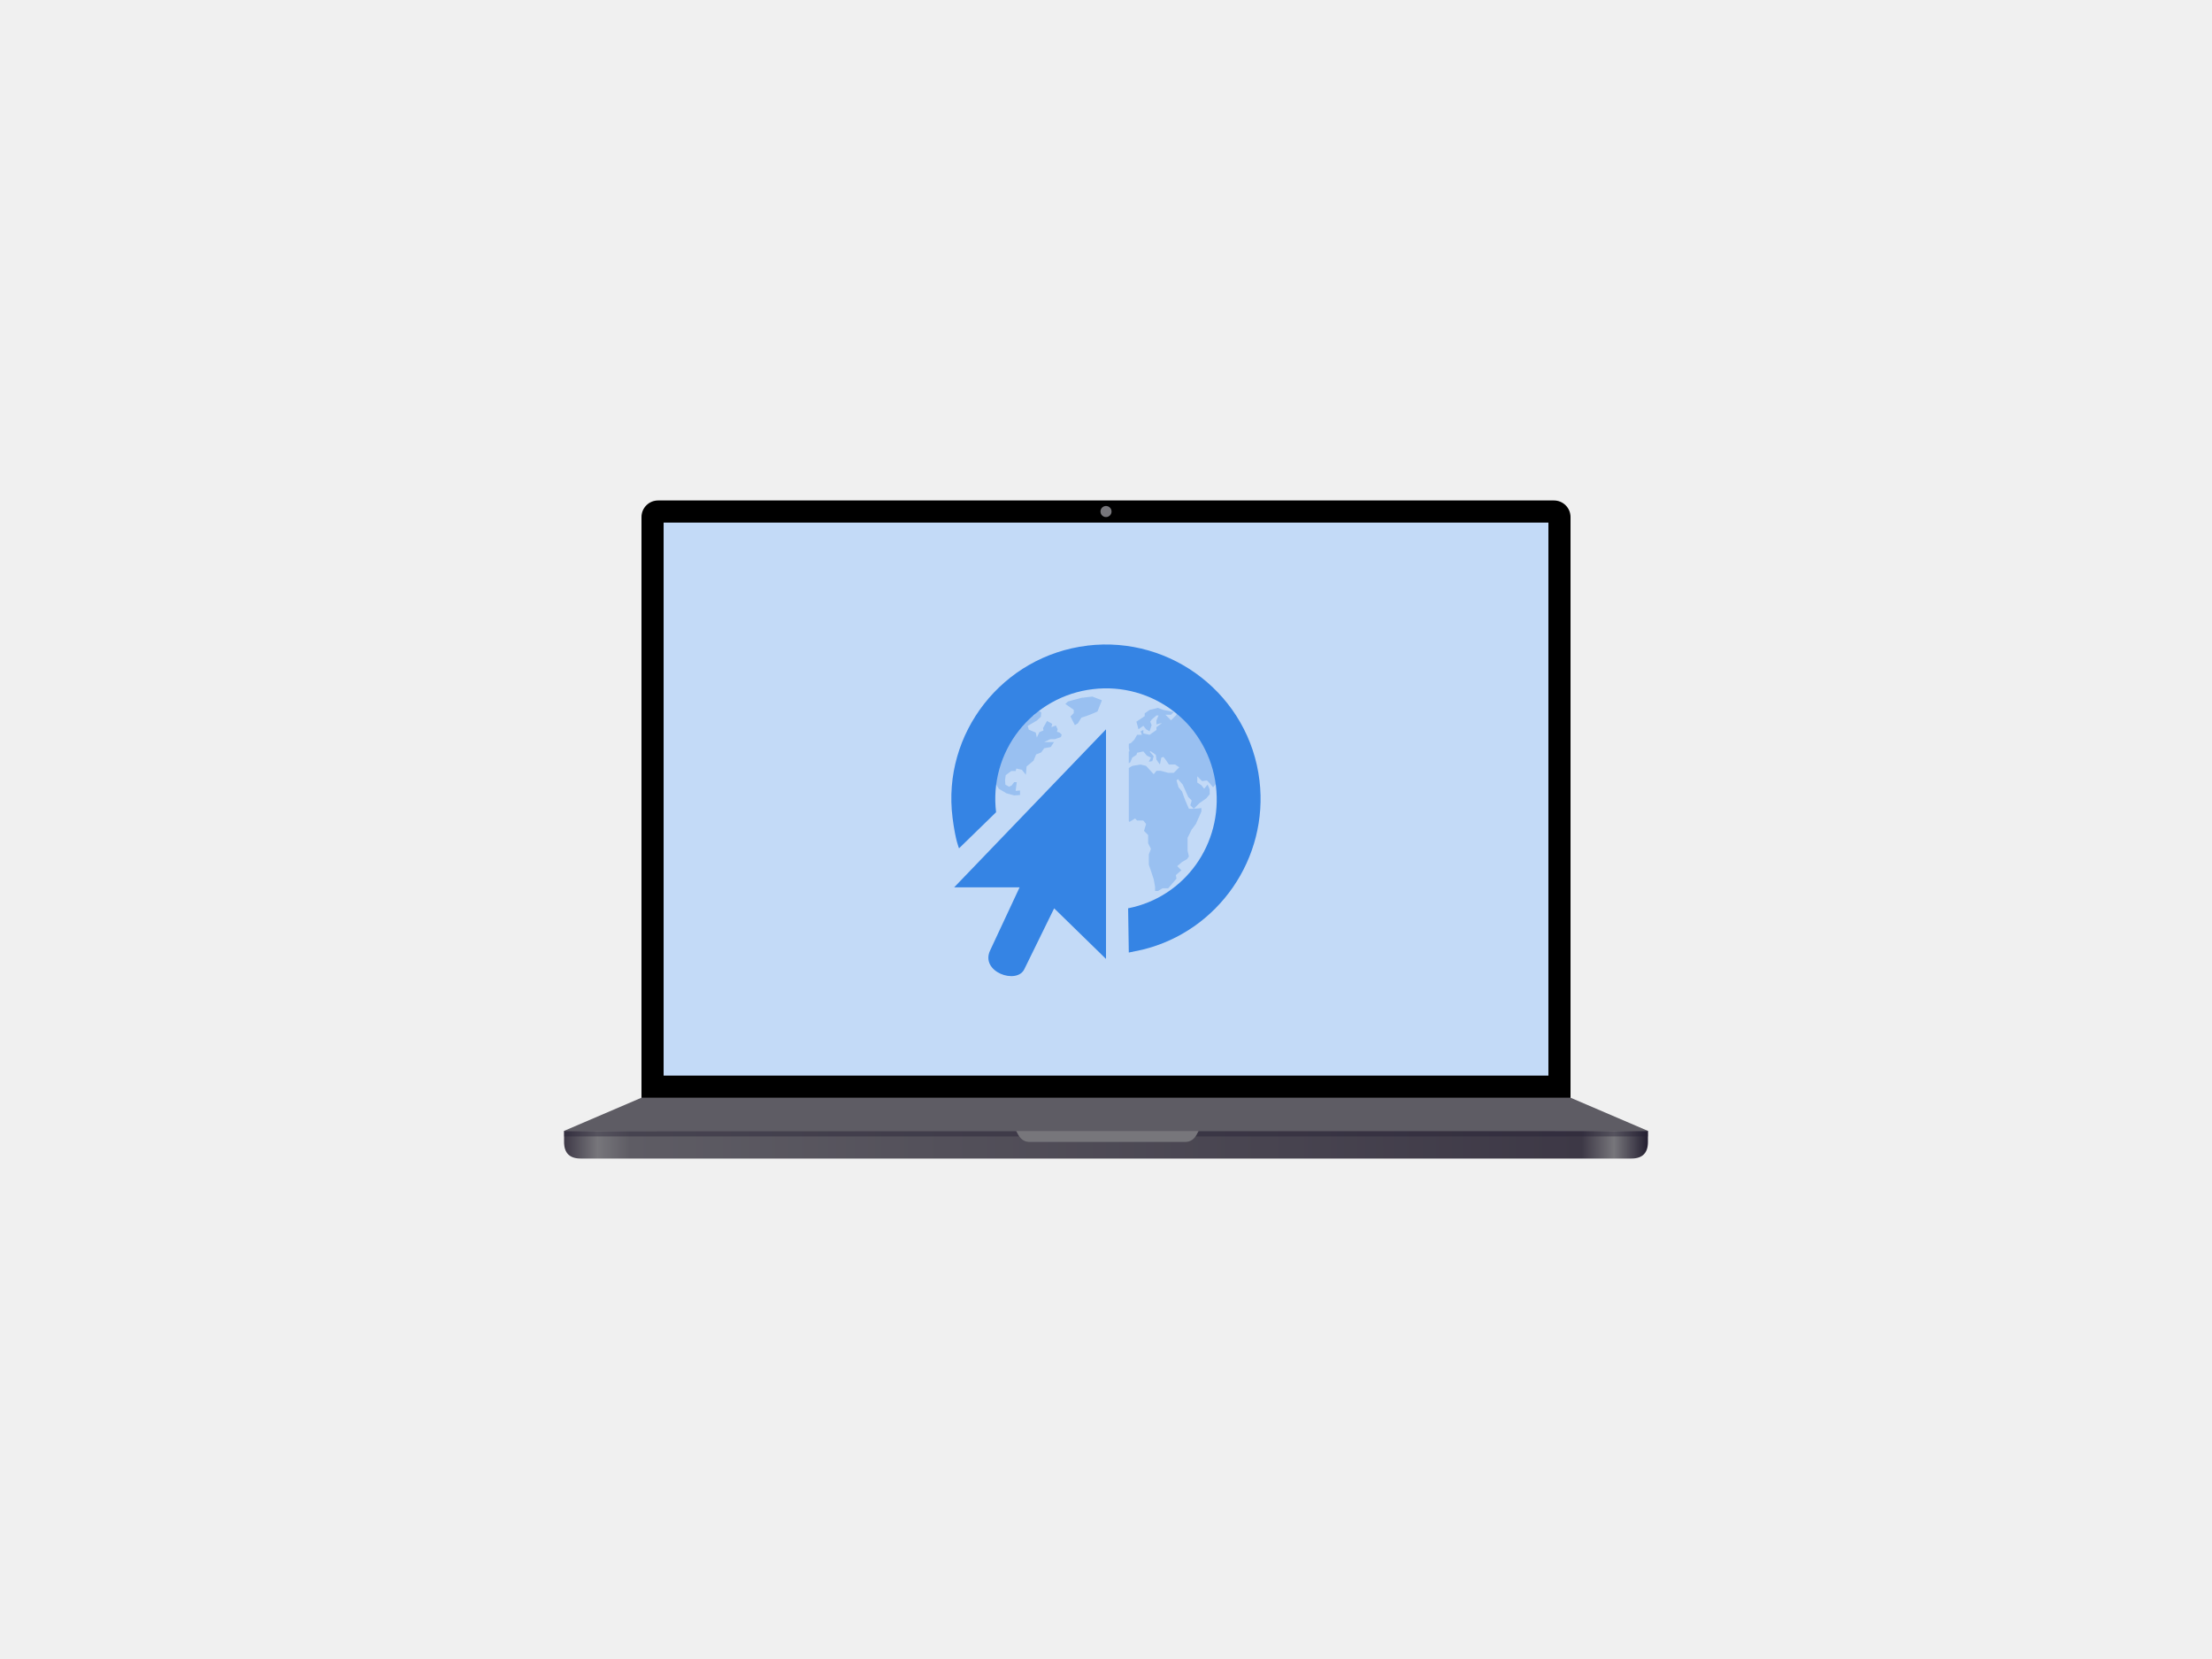
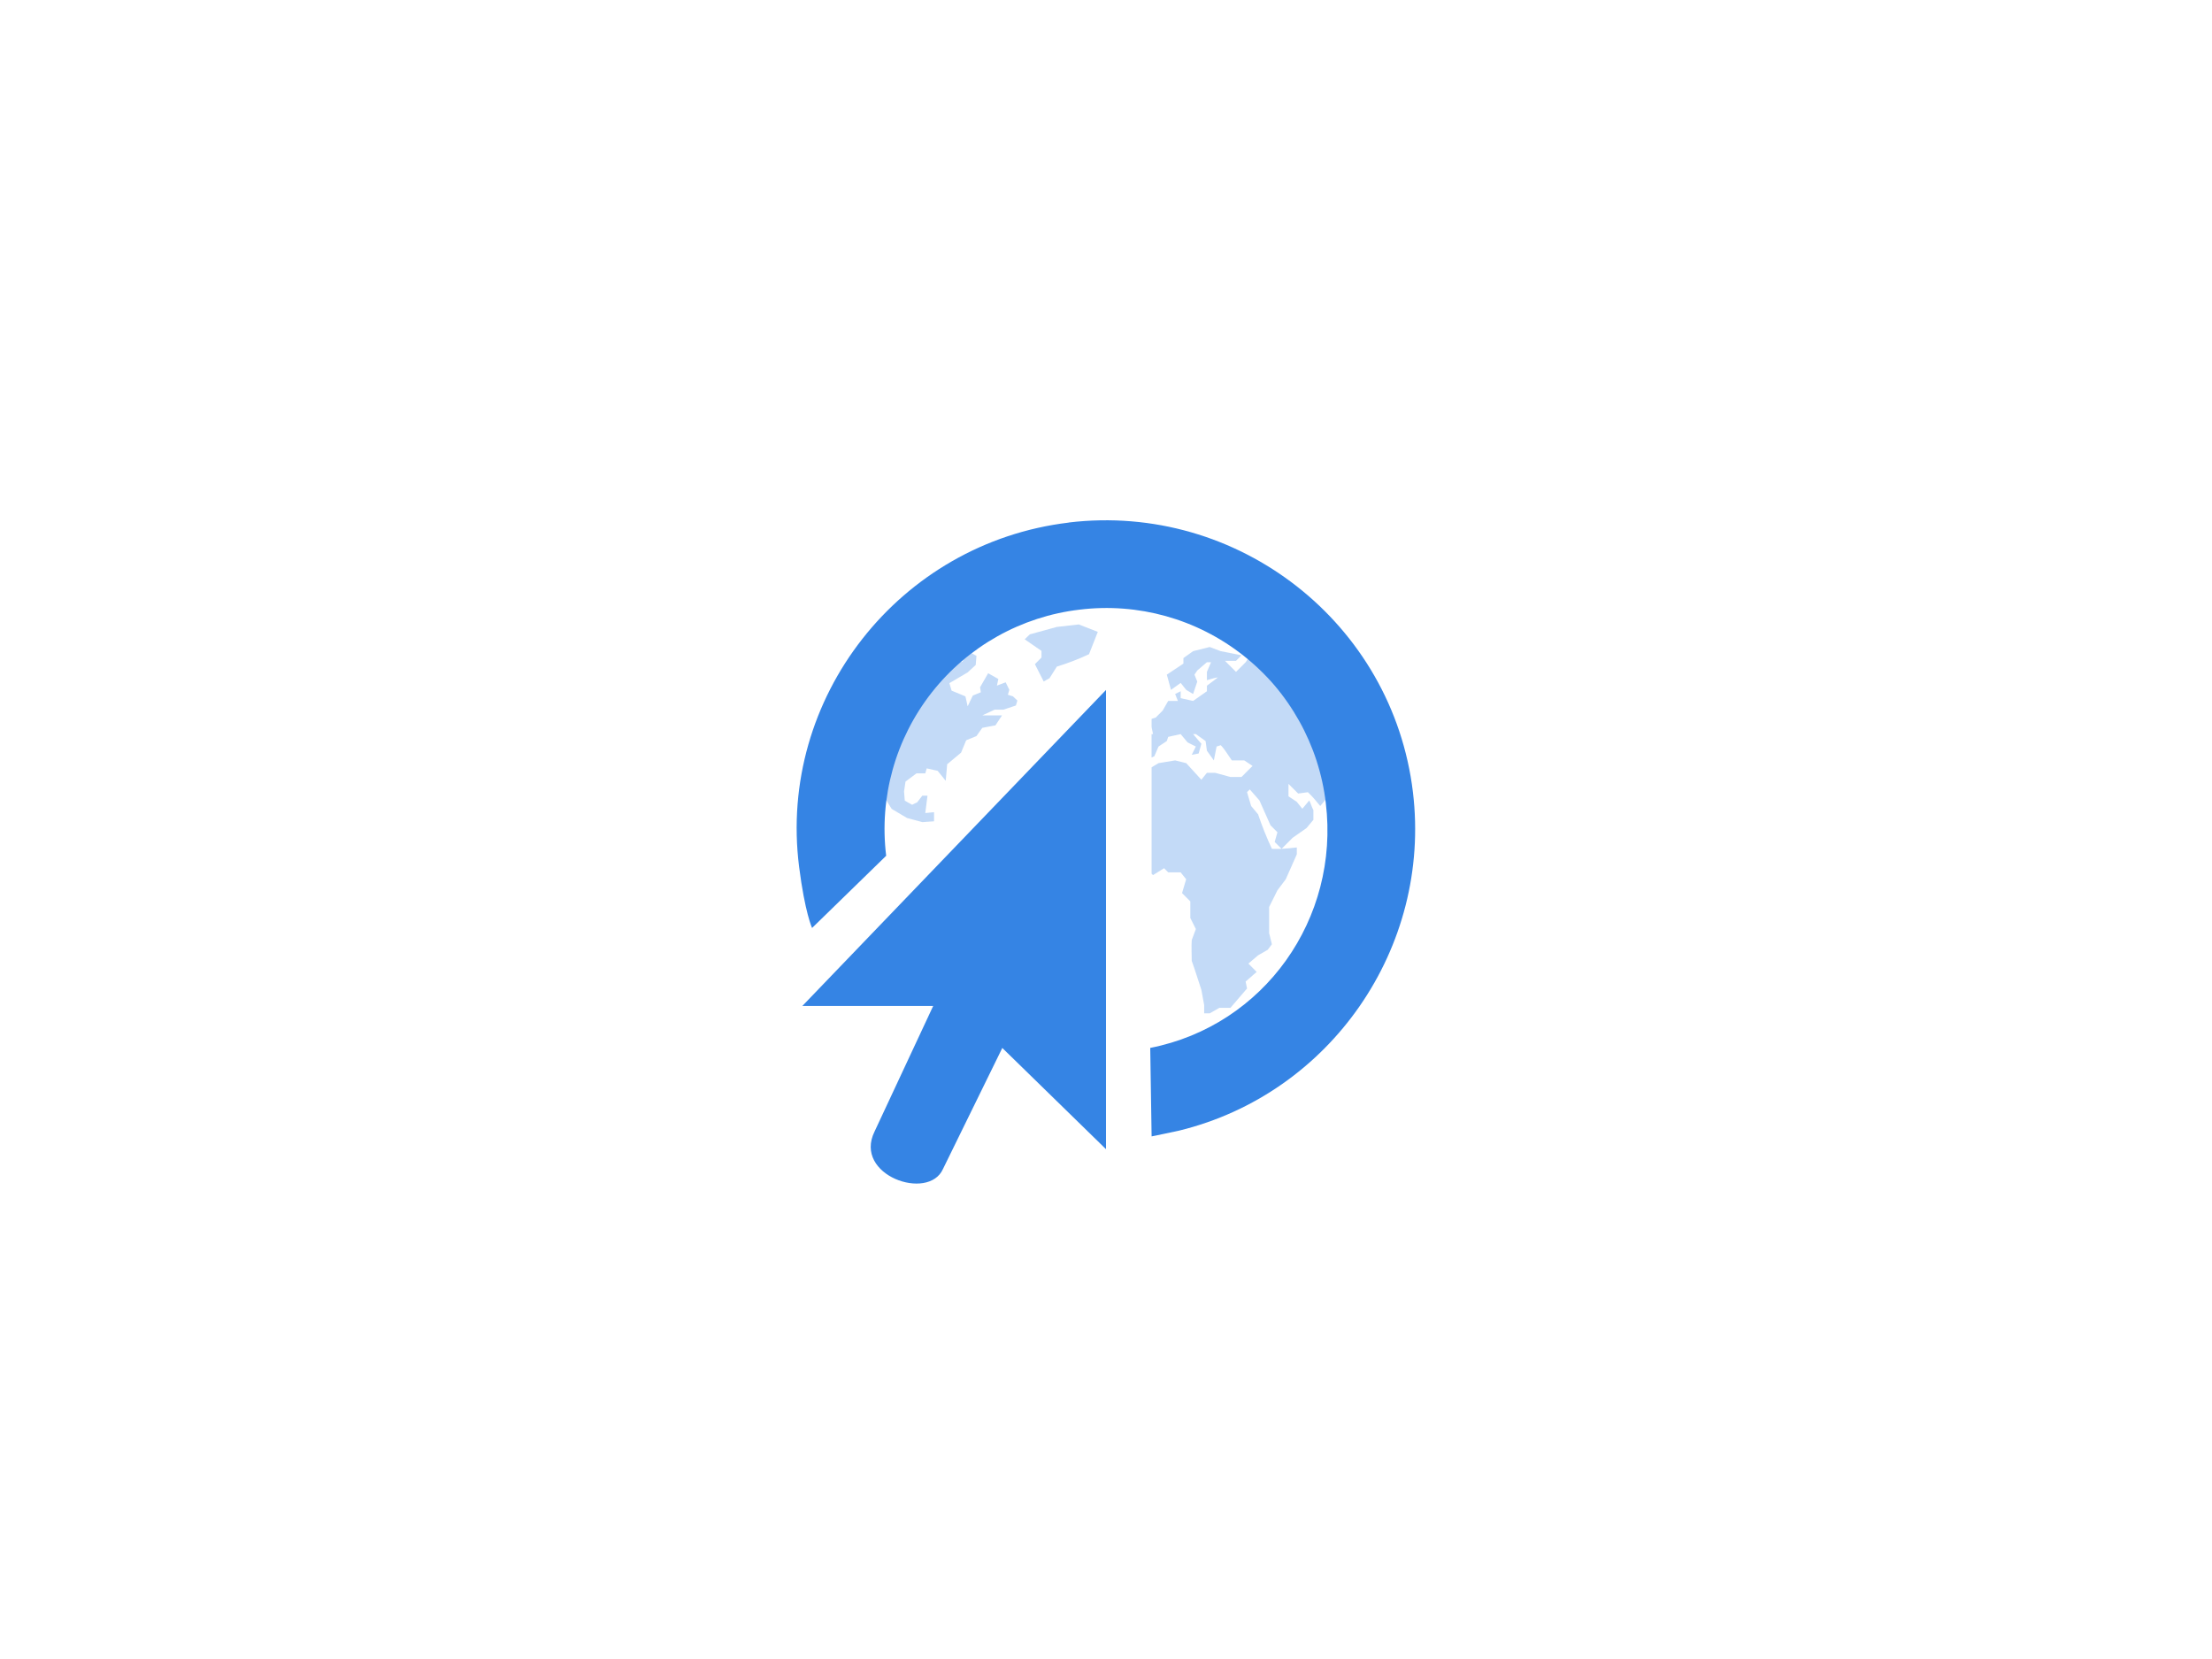
- <svg xmlns="http://www.w3.org/2000/svg" xmlns:xlink="http://www.w3.org/1999/xlink" width="400" height="300" viewBox="0 0 105.833 79.375">
-   <defs>
-     <linearGradient xlink:href="#a" id="b" x1="3519.448" x2="3951.448" y1="1490" y2="1490" gradientTransform="matrix(.24008 0 0 .22049 -553.925 -388.585)" gradientUnits="userSpaceOnUse" />
-     <linearGradient id="a">
-       <stop offset="0" style="stop-color:#3d3846;stop-opacity:1" />
-       <stop offset=".031" style="stop-color:#77767b;stop-opacity:1" />
-       <stop offset=".061" style="stop-color:#5e5c64;stop-opacity:1" />
-       <stop offset=".939" style="stop-color:#3d3846;stop-opacity:1" />
-       <stop offset=".969" style="stop-color:#77767b;stop-opacity:1" />
-       <stop offset="1" style="stop-color:#241f31;stop-opacity:1" />
-     </linearGradient>
-   </defs>
-   <g transform="translate(-228.6)">
-     <g transform="matrix(.5 0 0 .5 130.478 13.585)">
-       <rect width="88.9" height="60.325" x="257.628" y="20.72" rx="1.587" ry="1.587" style="fill:#000;fill-opacity:1;stroke-width:.644;stroke-linecap:round;stroke-linejoin:round" />
-       <path d="M291.042-61.383v1.058c0 1.058.529 1.587 1.587 1.587h100.542c1.058 0 1.587-.529 1.587-1.587v-1.058z" style="fill:url(#b);fill-opacity:1;stroke-width:.421;stroke-linecap:round;stroke-linejoin:round" transform="translate(-40.822 142.428)" />
-       <path d="M291.042-61.383v.529h103.716v-.53z" style="opacity:.4;fill:#241f31;fill-opacity:1;stroke-width:.461;stroke-linecap:round;stroke-linejoin:round" transform="translate(-40.822 142.428)" />
-       <path d="M334.301-61.383c.265.529.53 1.058 1.323 1.058h14.817c.794 0 1.058-.53 1.323-1.058z" style="fill:#77767b;fill-opacity:1;stroke:none;stroke-width:.638;stroke-linecap:round;stroke-linejoin:round" transform="translate(-40.822 142.428)" />
-       <path d="m291.042-61.383 7.408-3.175h88.9l7.408 3.175z" style="fill:#5e5c64;stroke:none;stroke-width:.32px;stroke-linecap:butt;stroke-linejoin:miter;stroke-opacity:1" transform="translate(-40.822 142.428)" />
-       <path d="M259.745 22.837h84.667v52.917h-84.667z" style="display:inline;fill:#c3daf7;fill-opacity:1;stroke:none;stroke-width:.001;stroke-linecap:square;stroke-linejoin:round;stroke-miterlimit:4;stroke-dasharray:none;stroke-dashoffset:0;stroke-opacity:1" />
+ <svg xmlns="http://www.w3.org/2000/svg" width="400" height="300" viewBox="0 0 105.833 79.375">
+   <g style="display:inline">
+     <path d="M114.3 0h105.833v79.375H114.3z" style="fill:#fff;stroke-width:.529;stroke-linejoin:round" transform="translate(-114.3)" />
+     <g fill="#474747" style="fill:#3584e4;fill-opacity:1">
+       <path d="M4.113 7.815v-.206l-.198.019.05-.393h-.117l-.115.15-.116.056-.165-.093-.017-.206.033-.225.248-.186h.199l.033-.113.247.056.182.225.033-.374.314-.262.116-.28.231-.094.133-.187.297-.056.149-.225h-.446l.28-.13h.199l.28-.094.034-.112-.1-.094-.115-.037.033-.112-.083-.169-.198.075.033-.15-.231-.13-.182.317.017.113-.182.075-.116.243-.05-.225-.313-.13-.05-.169.413-.243.182-.168.017-.206-.1-.056L4.84 4l-.082.206s-.139.027-.174.036C4.13 4.66 3.214 5.562 3 7.266c.008.04.155.268.155.268l.347.206.347.093m3.966-4.3-.43-.168-.496.056-.611.168-.116.112.38.262v.15l-.149.15.199.392.132-.075.165-.262a5.51 5.51 0 0 0 .727-.28l.199-.505m2.529.342-.375.094-.219.156v.125l-.375.25.094.344.219-.157.125.157.156.093.094-.28L10 4.5l.063-.094.218-.187h.094l-.094.218v.188c.09-.024.16-.051.25-.063l-.25.188v.125l-.312.219-.281-.063v-.156l-.125.062.062.157h-.219l-.125.218-.156.157-.094.03v.188l.032.157H9.03v.53l.063-.03.094-.219L9.375 6l.031-.094.282-.062.156.187.187.094-.093.187.156-.03.062-.22-.187-.218h.062l.22.156.03.219.157.219.062-.313.094-.031c.096.1.169.231.25.344h.281l.188.125-.094.093-.156.157h-.25l-.344-.094h-.188l-.125.156-.343-.375-.25-.062-.375.062-.157.094V9l.032.031.25-.156.093.094h.281l.125.156-.093.312.187.188V10l.125.25-.093.25c-.01.161 0 .307 0 .469.08.219.143.435.218.656l.063.344v.187h.125l.219-.125h.25l.375-.437-.032-.157.25-.218-.187-.188.219-.187.218-.125.094-.125-.062-.25V9.75l.187-.375.188-.25.25-.563v-.156c-.117.015-.23.023-.344.031-.072.005-.145 0-.219 0a7.442 7.442 0 0 1-.312-.78l-.157-.188-.093-.313.062-.062.219.25.25.562.156.156-.062.22.156.155.25-.25.312-.218.157-.188v-.219c-.04-.073-.055-.145-.094-.218l-.156.187-.125-.156-.188-.125v-.281l.219.218.219-.03c.101.091.192.207.28.312L13 7.28c0-.174-.2-1.02-.625-1.75S11.22 4.125 11.22 4.125l-.063.094-.218.218-.25-.25h.25l.125-.125-.47-.093z" opacity=".3" overflow="visible" style="fill:#3584e4;fill-opacity:1" transform="translate(35.983 22.754) scale(2.11667)" />
+       <path d="M8 4.846v10.38l-2.344-2.288-1.34 2.734c-.327.74-2.033.145-1.548-.844l1.326-2.839H1.136Z" display="block" overflow="visible" style="fill:#3584e4;fill-opacity:1" transform="translate(35.983 22.754) scale(2.11667)" />
+       <path d="M7.156 1.063C3.33 1.522.578 5.02 1.063 8.843c.131 1.035.293 1.383.293 1.383l1.675-1.632A4.992 4.992 0 0 1 7.406 3.03a4.992 4.992 0 0 1 5.563 4.375c.314 2.608-1.391 5.025-3.969 5.532l.031 2s.521-.106.624-.131c3.416-.834 5.706-4.128 5.283-7.65-.46-3.827-3.955-6.555-7.782-6.095Z" font-family="Sans" font-weight="400" overflow="visible" style="text-indent:0;text-decoration-line:none;text-transform:none;fill:#3584e4;fill-opacity:1" transform="translate(35.983 22.754) scale(2.11667)" />
    </g>
-     <g fill="#474747" style="fill:#3584e4">
-       <path d="M4.113 7.815v-.206l-.198.019.05-.393h-.117l-.115.15-.116.056-.165-.093-.017-.206.033-.225.248-.186h.199l.033-.113.247.056.182.225.033-.374.314-.262.116-.28.231-.094.133-.187.297-.056.149-.225h-.446l.28-.13h.199l.28-.094.034-.112-.1-.094-.115-.037.033-.112-.083-.169-.198.075.033-.15-.231-.13-.182.317.017.113-.182.075-.116.243-.05-.225-.313-.13-.05-.169.413-.243.182-.168.017-.206-.1-.056L4.84 4l-.082.206s-.139.027-.174.036C4.13 4.66 3.214 5.562 3 7.266c.008.04.155.268.155.268l.347.206.347.093m3.966-4.3-.43-.168-.496.056-.611.168-.116.112.38.262v.15l-.149.15.199.392.132-.075.165-.262a5.51 5.51 0 0 0 .727-.28l.199-.505m2.529.342-.375.094-.219.156v.125l-.375.25.094.344.219-.157.125.157.156.093.094-.28L10 4.5l.063-.094.218-.187h.094l-.094.218v.188c.09-.024.16-.051.25-.063l-.25.188v.125l-.312.219-.281-.063v-.156l-.125.062.062.157h-.219l-.125.218-.156.157-.094.03v.188l.032.157H9.03v.53l.063-.03.094-.219L9.375 6l.031-.094.282-.062.156.187.187.094-.093.187.156-.03.062-.22-.187-.218h.062l.22.156.03.219.157.219.062-.313.094-.031c.096.1.169.231.25.344h.281l.188.125-.094.093-.156.157h-.25l-.344-.094h-.188l-.125.156-.343-.375-.25-.062-.375.062-.157.094V9l.032.031.25-.156.093.094h.281l.125.156-.093.312.187.188V10l.125.25-.093.25c-.01.161 0 .307 0 .469.08.219.143.435.218.656l.063.344v.187h.125l.219-.125h.25l.375-.437-.032-.157.25-.218-.187-.188.219-.187.218-.125.094-.125-.062-.25V9.75l.187-.375.188-.25.25-.563v-.156c-.117.015-.23.023-.344.031-.072.005-.145 0-.219 0a7.442 7.442 0 0 1-.312-.78l-.157-.188-.093-.313.062-.062.219.25.25.562.156.156-.062.22.156.155.25-.25.312-.218.157-.188v-.219c-.04-.073-.055-.145-.094-.218l-.156.187-.125-.156-.188-.125v-.281l.219.218.219-.03c.101.091.192.207.28.312L13 7.28c0-.174-.2-1.02-.625-1.75S11.22 4.125 11.22 4.125l-.063.094-.218.218-.25-.25h.25l.125-.125-.47-.093z" opacity=".3" overflow="visible" style="fill:#3584e4" transform="translate(273.05 29.766) scale(1.05833)" />
-       <path d="M8 4.846v10.38l-2.344-2.288-1.34 2.734c-.327.74-2.033.145-1.548-.844l1.326-2.839H1.136Z" display="block" overflow="visible" style="fill:#3584e4" transform="translate(273.05 29.766) scale(1.05833)" />
-       <path d="M7.156 1.063C3.33 1.522.578 5.02 1.063 8.843c.131 1.035.293 1.383.293 1.383l1.675-1.632A4.992 4.992 0 0 1 7.406 3.03a4.992 4.992 0 0 1 5.563 4.375c.314 2.608-1.391 5.025-3.969 5.532l.031 2s.521-.106.624-.131c3.416-.834 5.706-4.128 5.283-7.65-.46-3.827-3.955-6.555-7.782-6.095Z" font-family="Sans" font-weight="400" overflow="visible" style="text-indent:0;text-decoration-line:none;text-transform:none;fill:#3584e4" transform="translate(273.05 29.766) scale(1.05833)" />
-     </g>
-     <circle cx="281.517" cy="24.474" r=".265" style="fill:#77767b;fill-opacity:1;stroke:none;stroke-width:.476;stroke-linecap:round;stroke-linejoin:round" />
  </g>
</svg>
